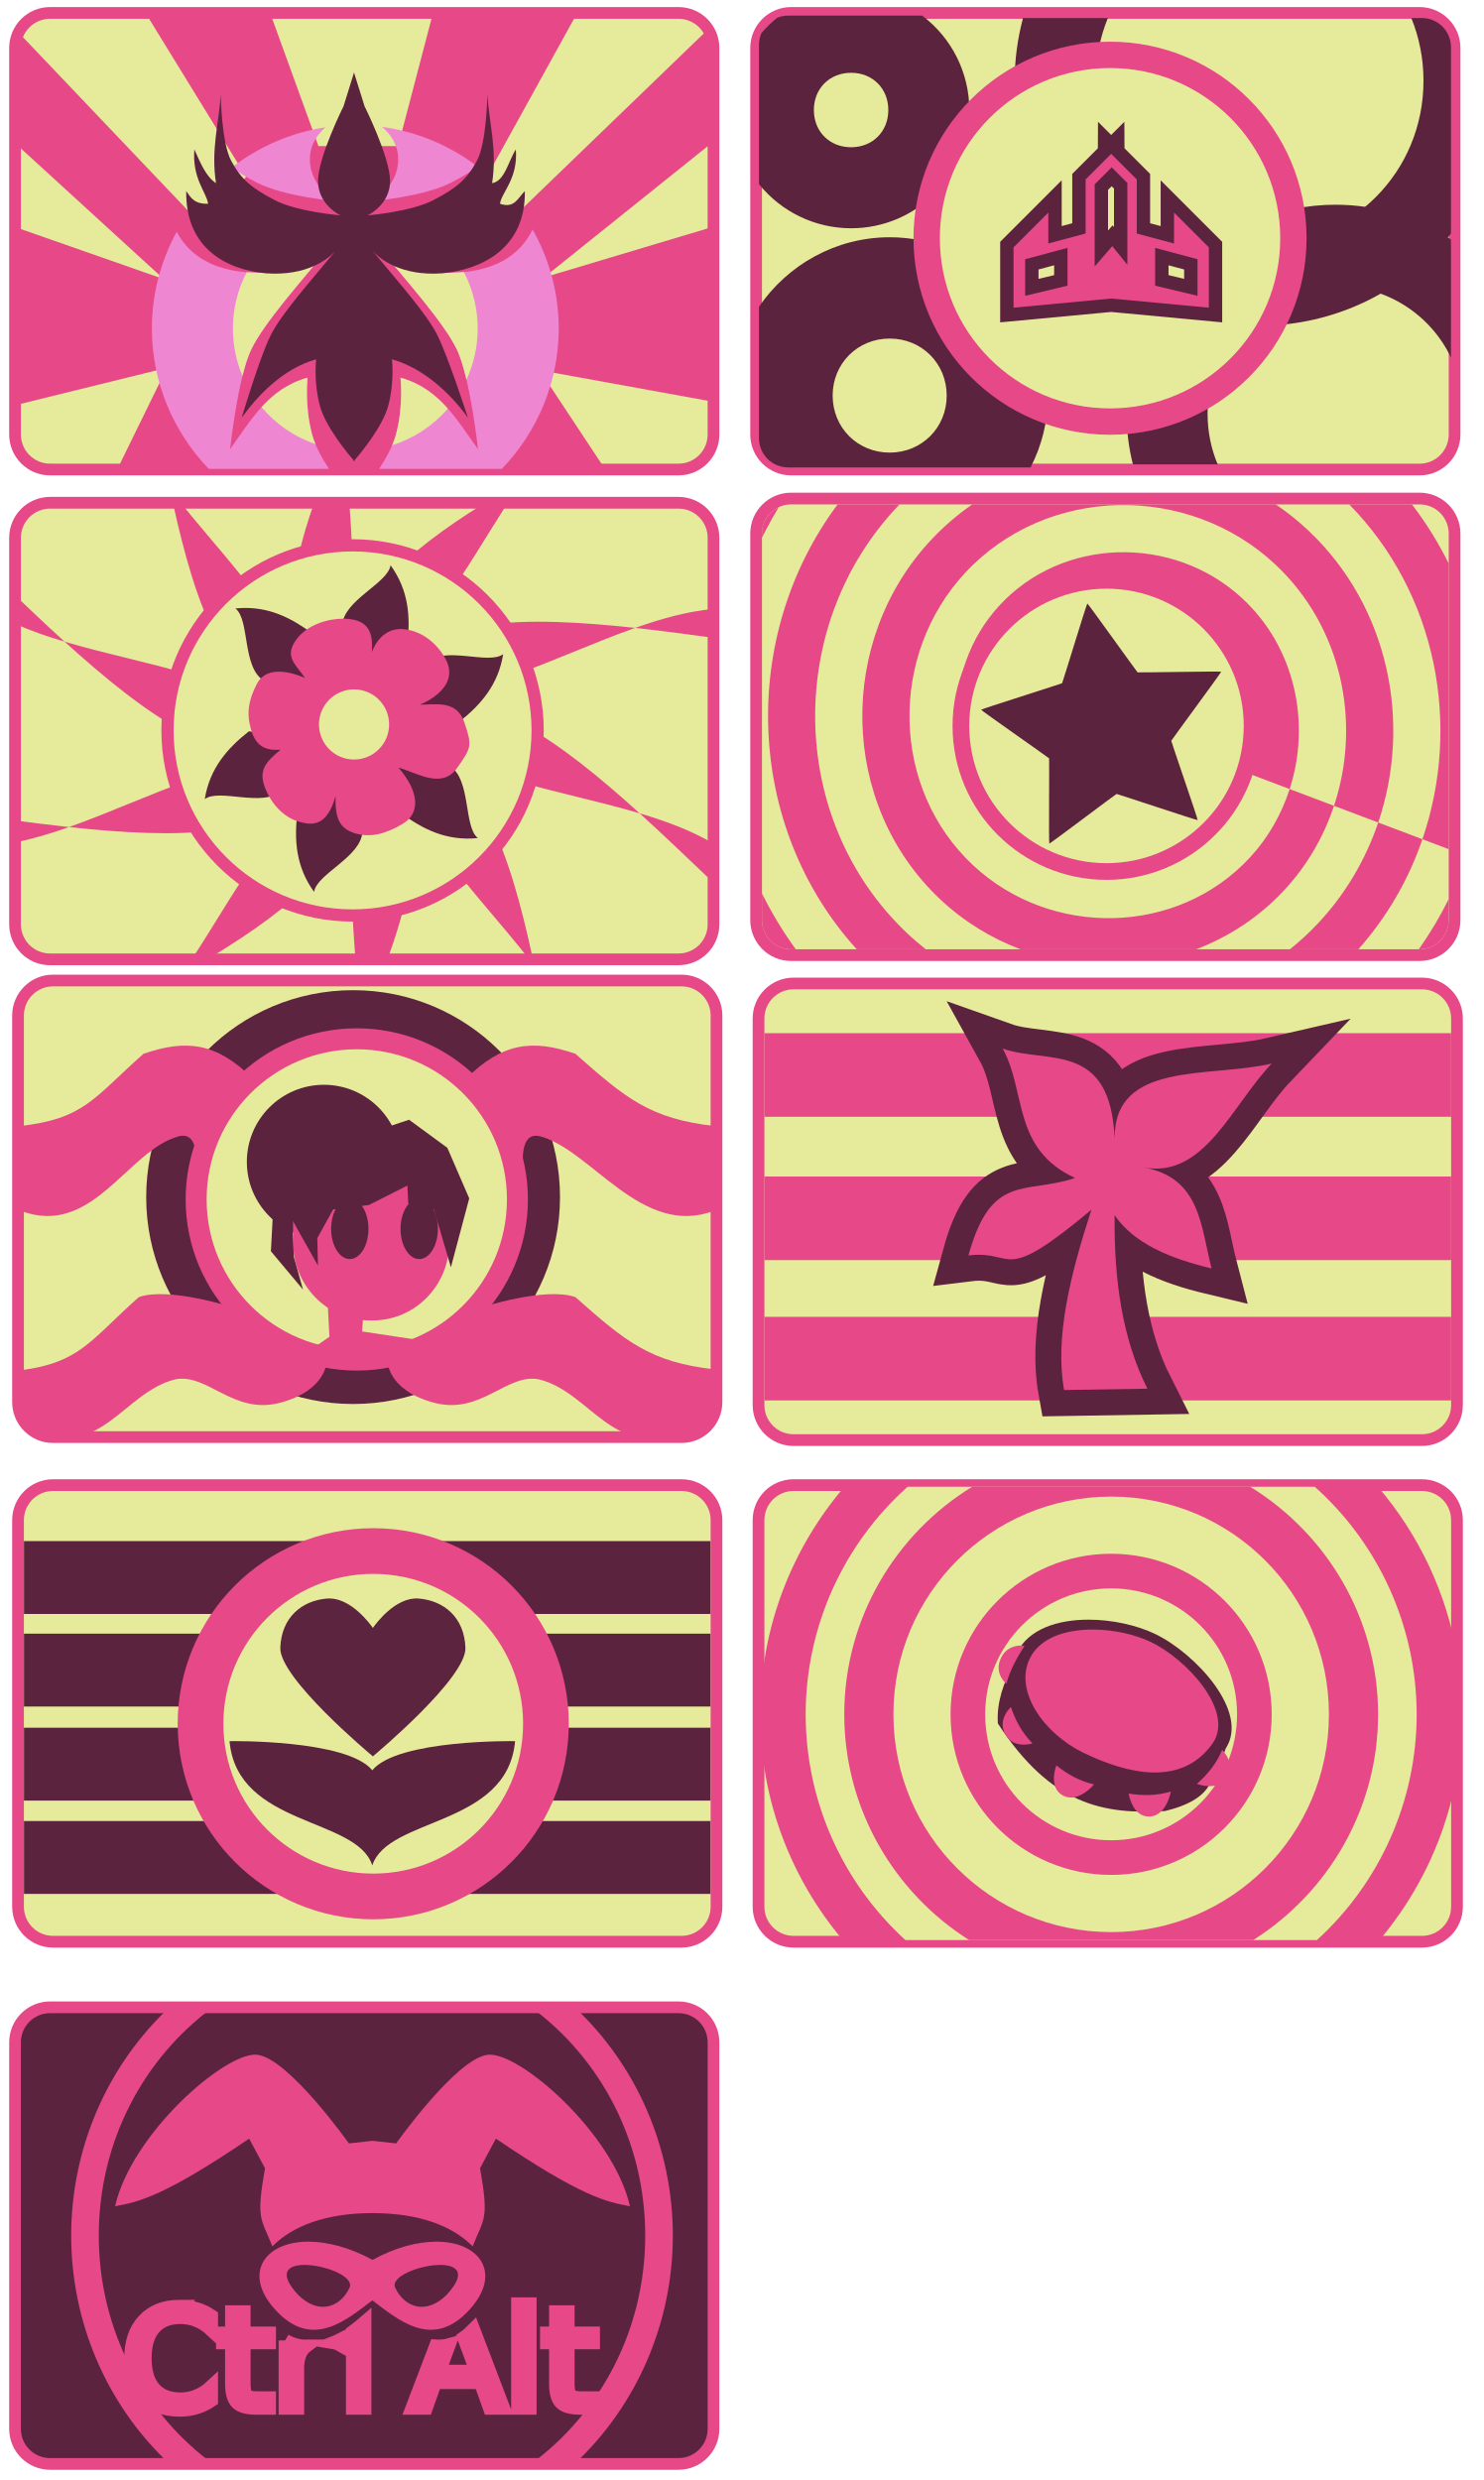
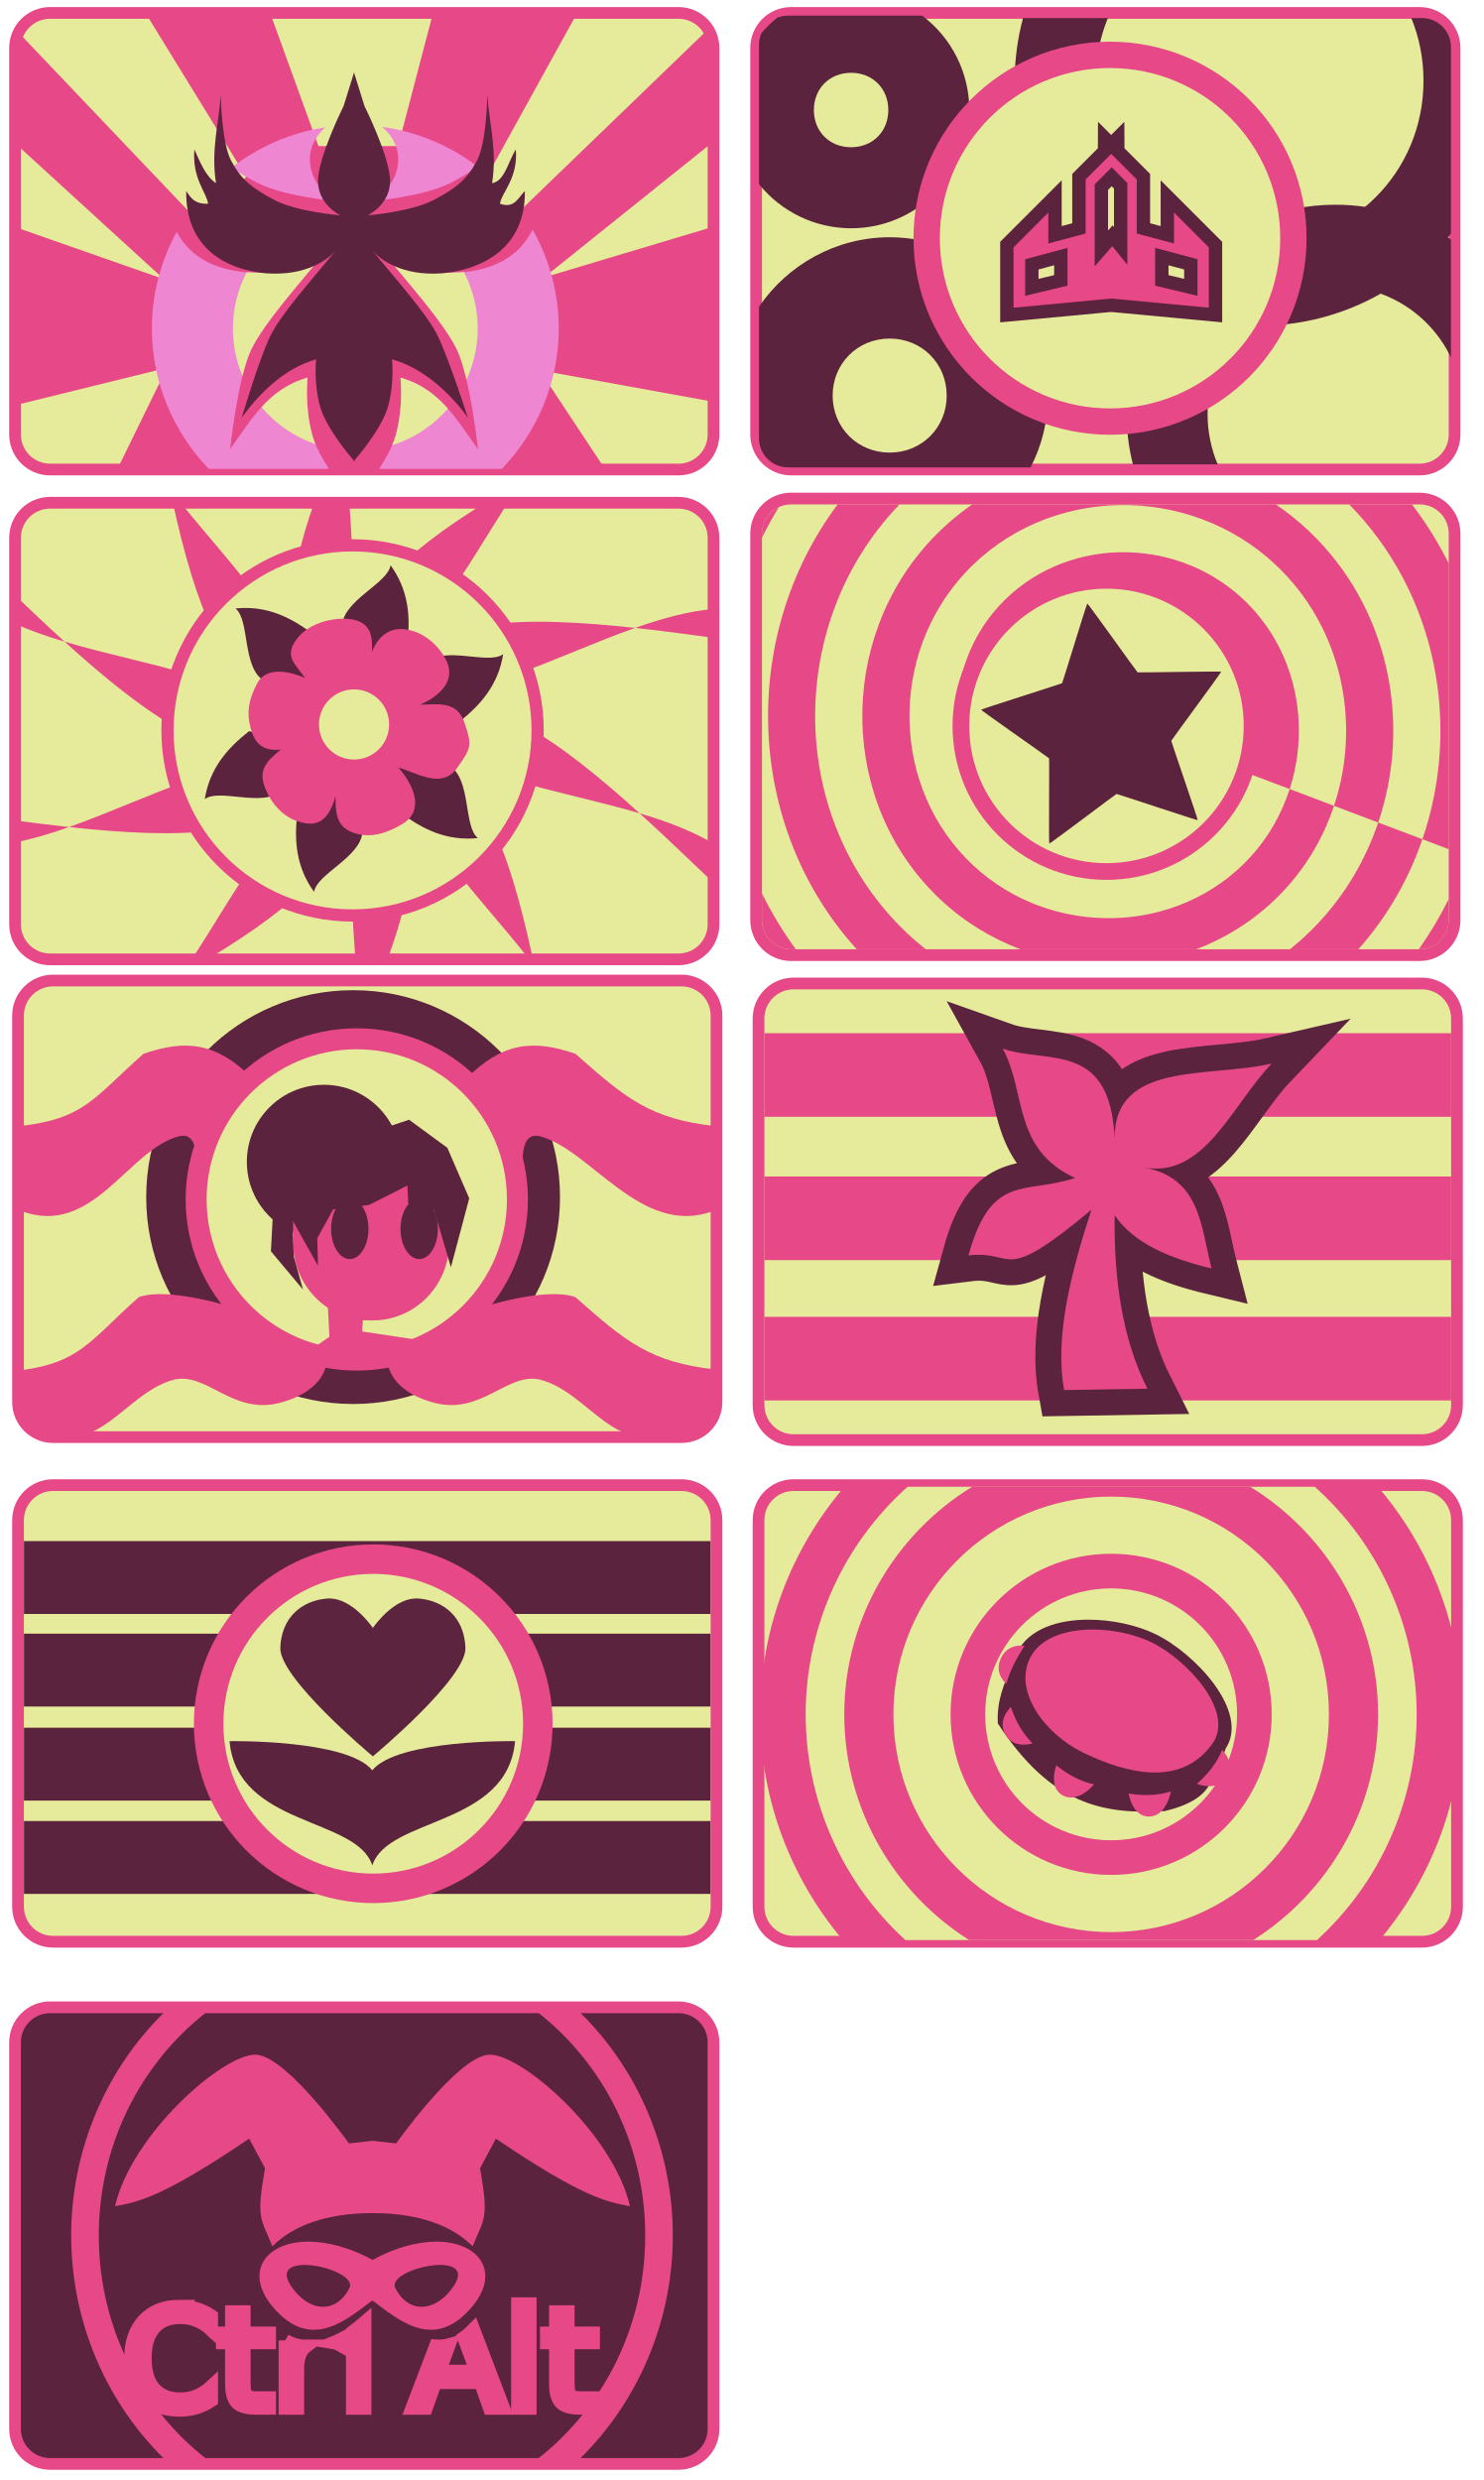
<svg xmlns="http://www.w3.org/2000/svg" width="183mm" height="306mm" viewBox="0 0 183 306" version="1.1" id="svg27335" xml:space="preserve">
  <defs id="defs27332">
    <rect x="40.323" y="586.335" width="417.928" height="89.295" id="rect62629" />
  </defs>
  <g id="layer1">
    <rect style="fill:#e5eb9a;fill-opacity:1;stroke:#e64888;stroke-width:2.892;stroke-linecap:square;stroke-linejoin:round;stroke-dasharray:none;stroke-opacity:1;paint-order:markers stroke fill" id="rect27925" width="84.737" height="54.895" x="2.579" y="2.316" rx="3.599" ry="3.599" />
    <path style="fill:#e64888;fill-opacity:1;stroke:none;stroke-width:19.992;stroke-linecap:square;stroke-linejoin:round;stroke-dasharray:none;stroke-opacity:1;paint-order:markers stroke fill" d="M 2.234,3.96 25.289,28.188 30.369,21.805 18.125,1.876 h 15.305 l 5.862,16.152 h 9.834 l 4.299,-16.412 17.715,0.13 -11.723,21.232 2.771,4.938 25.365,-24.476 0.022,14.396 -20.448,16.395 20.388,-6.106 0.792,21.499 L 66.583,45.679 74.657,57.886 14.608,57.626 20.6,45.382 2.103,49.941 1.973,28.057 20.209,34.44 1.973,17.767 Z" id="path29963" />
    <g id="path29877" transform="translate(-7.294415,-15.24667)">
      <path id="path29906" style="color:#000000;fill:#ee86d2;fill-opacity:1;stroke-linecap:square;stroke-linejoin:round;-inkscape-stroke:none;paint-order:markers stroke fill" d="m 54.445,30.907 c 0.982,0.844 1.981,2.15 1.981,3.982 0,3.602 -3.388,5.183 -3.388,5.183 0,0 6.505,-0.505 9.967,-2.313 1.316,-0.687 2.357,-1.302 3.227,-1.954 -3.379,-2.569 -7.414,-4.308 -11.786,-4.898 z m -6.995,0.053 c -4.294,0.646 -8.25,2.402 -11.563,4.961 0.837,0.609 1.829,1.192 3.066,1.838 3.462,1.807 9.967,2.313 9.967,2.313 0,0 -3.388,-1.58 -3.388,-5.183 0,-1.792 0.957,-3.083 1.918,-3.928 z m 25.558,12.603 c -1.678,3.429 -4.831,4.927 -8.728,5.279 -6.276,0.44 -9.434,-2.233 -10.495,-3.388 3.802,4.613 8.248,9.572 9.857,12.866 1.67,3.418 2.631,12.348 2.631,12.348 -2.581,-3.585 -4.739,-7.48 -9.563,-8.822 0,0 0.412,3.397 -0.558,7.017 -0.364,1.357 -1.189,2.873 -2.077,4.241 h 15.143 c 4.335,-4.522 7.018,-10.638 7.018,-17.318 0,-4.421 -1.176,-8.594 -3.228,-12.223 z M 29.099,43.85 c -1.952,3.561 -3.066,7.631 -3.066,11.935 0,6.68 2.683,12.795 7.018,17.318 H 47.884 C 46.996,71.735 46.17,70.219 45.807,68.862 44.837,65.242 45.248,61.845 45.248,61.845 c -4.824,1.342 -6.983,5.236 -9.563,8.822 0,0 0.961,-8.93 2.631,-12.348 1.609,-3.293 6.053,-8.251 9.855,-12.864 -1.064,1.157 -4.221,3.825 -10.492,3.386 -3.786,-0.341 -6.867,-1.768 -8.579,-4.991 z" />
      <path id="path29903" style="color:#000000;fill:#e5eb9a;fill-opacity:1;stroke-width:19.992;stroke-linecap:square;stroke-linejoin:round;-inkscape-stroke:none;paint-order:markers stroke fill" d="m 53.785,45.453 c 3.802,4.613 8.248,9.572 9.857,12.866 0.46,0.942 0.867,2.304 1.214,3.781 a 15.105,15.105 0 0 0 1.384,-6.315 15.105,15.105 0 0 0 -1.706,-6.97 c -0.085,0.009 -0.169,0.019 -0.254,0.026 C 58.004,49.281 54.846,46.609 53.785,45.453 Z m -5.615,0.003 c -1.061,1.154 -4.205,3.81 -10.442,3.388 a 15.105,15.105 0 0 0 -1.699,6.941 15.105,15.105 0 0 0 1.184,5.852 c 0.322,-1.297 0.69,-2.475 1.102,-3.318 1.609,-3.293 6.053,-8.251 9.855,-12.864 z M 45.248,61.845 c -2.446,0.681 -4.206,2.018 -5.684,3.639 a 15.105,15.105 0 0 0 6.656,4.566 C 46.051,69.646 45.91,69.247 45.807,68.862 44.837,65.242 45.248,61.845 45.248,61.845 Z m 11.462,0 c 0,0 0.412,3.397 -0.558,7.017 -0.115,0.43 -0.277,0.876 -0.472,1.328 a 15.105,15.105 0 0 0 6.878,-4.524 c -1.512,-1.702 -3.311,-3.115 -5.848,-3.82 z" />
    </g>
    <path id="path32283" style="fill:#5b233d;fill-opacity:1;stroke:none;stroke-width:19.969;stroke-linecap:square;stroke-linejoin:round;stroke-dasharray:none;stroke-opacity:1;paint-order:markers stroke fill" d="m 27.238,11.672 c -0.229,3.622 -1.231,6.761 -0.585,10.929 -1.239,-0.806 -1.935,-2.517 -2.669,-4.164 -0.298,3.597 1.523,5.331 1.693,6.701 -1.717,0.063 -2.158,-0.784 -2.699,-1.561 -0.103,7.088 4.996,9.71 9.855,10.148 5.117,0.359 7.693,-1.818 8.561,-2.763 -3.102,3.764 -6.728,7.808 -8.04,10.495 -1.362,2.789 -3.528,10.075 -3.528,10.075 2.106,-2.925 5.249,-6.102 9.185,-7.198 0,0 -0.336,2.771 0.456,5.725 0.712,2.658 3.586,6.07 4.159,6.732 v 0.14 c 0,0 0.044,-0.051 0.061,-0.07 0.017,0.019 0.06,0.07 0.06,0.07 v -0.14 c 0.574,-0.663 3.448,-4.075 4.16,-6.732 0.791,-2.954 0.455,-5.725 0.455,-5.725 3.936,1.095 7.263,4.272 9.369,7.198 0,0 -2.35,-7.286 -3.713,-10.075 -1.313,-2.688 -4.94,-6.734 -8.042,-10.497 0.866,0.943 3.442,3.124 8.563,2.765 4.859,-0.438 10.326,-3.061 10.223,-10.148 -0.836,0.8 -1.267,2.207 -3.067,1.561 0.17,-1.37 2.252,-3.104 1.954,-6.701 -0.935,1.472 -1.379,3.924 -2.93,4.164 0.645,-4.168 -0.356,-7.307 -0.585,-10.929 0,0 -0.07,5.928 -1.301,8.197 -1.231,2.269 -2.51,3.339 -5.335,4.814 -2.825,1.474 -8.132,1.887 -8.132,1.887 0,0 2.765,-1.289 2.765,-4.228 0,-2.939 -3.155,-9.248 -3.155,-9.248 L 43.696,8.99 v -0.075 l -0.011,0.037 -0.012,-0.037 v 0.075 L 42.395,13.092 c 0,0 -3.155,6.309 -3.155,9.248 0,2.939 2.765,4.228 2.765,4.228 0,0 -5.307,-0.412 -8.132,-1.887 -2.825,-1.474 -4.104,-2.545 -5.334,-4.814 -1.231,-2.269 -1.301,-8.197 -1.301,-8.197 z" />
    <rect style="fill:#e5eb9a;fill-opacity:1;stroke:#e64888;stroke-width:2.892;stroke-linecap:square;stroke-linejoin:round;stroke-dasharray:none;stroke-opacity:1;paint-order:markers stroke fill" id="rect40380" width="84.737" height="54.895" x="94.02" y="2.316" rx="3.599" ry="3.599" />
    <g id="path40434" transform="translate(-0.3684224,-0.3907724)">
      <path id="path40463" style="color:#000000;fill:#5b233d;fill-opacity:1;stroke-linecap:square;stroke-linejoin:round;-inkscape-stroke:none;paint-order:markers stroke fill" d="m 97.619,2.317 c -0.479,0 -0.935,0.094 -1.352,0.263 a 14.589,14.589 0 0 0 -1.947,1.894 c -0.192,0.441 -0.3,0.929 -0.3,1.442 v 17.194 a 14.589,14.589 0 0 0 11.365,5.446 14.589,14.589 0 0 0 14.589,-14.589 14.589,14.589 0 0 0 -5.823,-11.65 z m 7.765,7.056 c 2.655,0 4.594,1.939 4.594,4.594 0,2.655 -1.939,4.592 -4.594,4.592 -2.655,0 -4.592,-1.937 -4.592,-4.592 0,-2.655 1.937,-4.594 4.592,-4.594 z" />
    </g>
    <g id="path40436" transform="translate(0.2763219,0.09210864)">
      <path id="path40456" style="color:#000000;fill:#5b233d;fill-opacity:1;stroke-linecap:square;stroke-linejoin:round;-inkscape-stroke:none;paint-order:markers stroke fill" d="m 164.522,25.168 a 25.791,25.791 0 0 0 -25.791,25.791 25.791,25.791 0 0 0 0.784,6.252 h 10.46 c -0.805,-1.91 -1.249,-4.021 -1.249,-6.252 0,-8.842 6.953,-15.795 15.795,-15.795 6.338,0 11.704,3.573 14.236,8.853 V 29.456 a 25.791,25.791 0 0 0 -14.235,-4.287 z" />
    </g>
    <g id="path40438" transform="translate(0.2763178,-0.09210459)">
      <path id="path40449" style="color:#000000;fill:#5b233d;fill-opacity:1;stroke-linecap:square;stroke-linejoin:round;-inkscape-stroke:none;paint-order:markers stroke fill" d="m 125.954,2.317 a 30.22,30.22 0 0 0 -1.03,7.742 30.22,30.22 0 0 0 30.22,30.219 30.22,30.22 0 0 0 23.614,-11.363 V 5.916 c 0,-1.994 -1.605,-3.599 -3.599,-3.599 h -1.293 c 0.968,2.378 1.502,4.989 1.502,7.742 0,11.288 -8.937,20.225 -20.225,20.225 -11.288,0 -20.223,-8.937 -20.223,-20.225 0,-2.753 0.535,-5.364 1.502,-7.742 z" />
    </g>
    <g id="path44070" transform="translate(-0.3684184,0.460531)">
      <path id="path44077" style="color:#000000;fill:#5b233d;fill-opacity:1;-inkscape-stroke:none;paint-order:markers stroke fill" d="m 110.146,28.813 c -6.663,0 -12.593,3.412 -16.126,8.568 v 16.231 c 0,1.994 1.605,3.599 3.599,3.599 H 127.53 c 1.374,-2.666 2.151,-5.68 2.151,-8.862 0,-10.716 -8.82,-19.537 -19.535,-19.537 z m 0,12.5 c 3.96,0 7.035,3.077 7.035,7.037 0,3.96 -3.075,7.035 -7.035,7.035 -3.96,0 -7.037,-3.075 -7.037,-7.035 0,-3.96 3.077,-7.037 7.037,-7.037 z" />
    </g>
    <circle style="fill:#e5eb9a;fill-opacity:1;stroke:#e64888;stroke-width:6.5;stroke-linecap:butt;stroke-linejoin:miter;stroke-dasharray:none;stroke-opacity:1;paint-order:markers stroke fill" id="path43342" cx="136.968" cy="29.394" r="21" />
    <path id="path41704" style="fill:#e64888;fill-opacity:1;stroke:#5b233d;stroke-width:3.296;stroke-linecap:butt;stroke-linejoin:miter;stroke-dasharray:none;stroke-opacity:1;paint-order:markers stroke fill" d="m 137.107,18.985 -3.154,3.154 v 6.672 l -4.598,1.232 v -3.818 l -4.295,4.295 v 7.445 l 12.049,-1.129 12.048,1.129 v -7.445 l -4.295,-4.295 v 3.818 l -4.598,-1.232 v -6.672 l -3.155,-3.154 -8.8e-4,0.178 z m 0.067,1.657 1.93,1.941 v 10.087 l -1.864,-2.3 -2.168,2.506 V 22.744 Z m -5.456,9.942 v 4.664 l -5.224,1.25 v -4.514 z m 10.817,0 5.224,1.4 v 4.514 l -5.224,-1.25 z" />
    <rect style="fill:#e5eb9a;fill-opacity:1;stroke:#e64888;stroke-width:2.892;stroke-linecap:square;stroke-linejoin:round;stroke-dasharray:none;stroke-opacity:1;paint-order:markers stroke fill" id="rect42562" width="84.737" height="54.895" x="2.579" y="62.756" rx="3.599" ry="3.599" />
    <path id="path55288" style="fill:#e64888;fill-opacity:1;stroke:none;stroke-width:3.377;stroke-linecap:butt;stroke-linejoin:miter;stroke-dasharray:none;stroke-opacity:1;paint-order:markers stroke fill" d="m 21.369,62.204 c 2.641,12.025 6.684,24.036 14.013,22.329 0.309,-0.072 0.605,-0.156 0.892,-0.246 0.085,-6.825 -7.556,-14.277 -13.841,-22.083 z m 14.905,22.083 c -0.022,1.799 -0.584,3.555 -1.848,5.262 1.039,1.469 1.617,3.219 1.598,5.343 1.704,0.577 3.2,1.654 4.433,3.384 1.718,-0.535 3.561,-0.543 5.575,0.131 1.076,-1.442 2.562,-2.532 4.588,-3.171 0.022,-1.799 0.584,-3.555 1.848,-5.263 -1.039,-1.469 -1.617,-3.219 -1.598,-5.343 -1.704,-0.577 -3.2,-1.655 -4.433,-3.384 -1.718,0.535 -3.561,0.543 -5.575,-0.131 -1.076,1.443 -2.562,2.533 -4.588,3.171 z m 4.588,-3.171 C 43.98,76.934 43.661,69.803 43.115,62.204 h -4.406 c -3.02,8.597 -4.066,16.328 1.286,18.588 0.293,0.124 0.58,0.229 0.866,0.324 z m 5.575,0.131 C 52.71,79.295 57.321,70.353 62.547,62.204 h -2.956 c -9.318,5.811 -17.152,12.491 -13.663,18.272 0.164,0.272 0.335,0.527 0.51,0.772 z m 4.433,3.384 c 6.977,2.363 17.428,-3.606 27.502,-7.155 -12.806,-1.396 -26.786,-1.654 -27.461,6.232 -0.027,0.316 -0.039,0.623 -0.042,0.924 z m 27.502,-7.155 c 3.416,0.372 6.707,0.817 9.681,1.219 v -3.553 c -3.094,0.259 -6.367,1.167 -9.681,2.334 z M 52.469,89.974 C 56.724,95.987 68.688,97.301 78.925,100.351 69.385,91.695 58.226,83.269 53.045,89.251 c -0.208,0.24 -0.397,0.481 -0.576,0.723 z m 26.456,10.377 c 3.375,3.062 6.498,6.093 9.129,8.585 v -4.83 c -2.641,-1.586 -5.794,-2.762 -9.129,-3.755 z M 50.621,95.237 c -0.087,7.038 8.046,14.743 14.43,22.816 h 0.637 C 63.051,105.789 58.99,93.249 51.512,94.99 c -0.309,0.072 -0.604,0.156 -0.892,0.247 z m -4.588,3.171 c -3.218,4.315 -2.775,11.776 -2.2,19.645 h 4.09 c 3.218,-8.888 4.481,-16.997 -1.023,-19.321 -0.293,-0.124 -0.581,-0.229 -0.866,-0.324 z M 40.457,98.276 C 33.995,100.288 29.293,109.715 23.869,118.053 h 2.238 c 9.827,-5.977 18.496,-12.979 14.86,-19.006 -0.164,-0.272 -0.335,-0.526 -0.51,-0.771 z m -4.433,-3.384 c -6.977,-2.363 -17.428,3.606 -27.502,7.155 12.806,1.396 26.786,1.654 27.461,-6.232 0.027,-0.316 0.039,-0.623 0.042,-0.924 z M 8.522,102.048 c -2.295,-0.25 -4.542,-0.532 -6.678,-0.815 v 2.719 c 2.178,-0.43 4.418,-1.107 6.678,-1.903 z M 34.426,89.549 C 30.17,83.536 18.206,82.223 7.969,79.172 c 9.54,8.656 20.699,17.083 25.88,11.1 0.208,-0.24 0.397,-0.481 0.576,-0.723 z M 7.969,79.172 C 5.801,77.205 3.755,75.264 1.844,73.44 v 3.526 c 1.907,0.852 3.979,1.567 6.125,2.207 z" />
    <circle style="fill:#e5eb9a;fill-opacity:1;stroke:#e64888;stroke-width:3.013;stroke-linecap:butt;stroke-linejoin:miter;stroke-dasharray:none;stroke-opacity:1;paint-order:markers stroke fill" id="circle51600" cx="43.503" cy="90.122" r="22.083" />
    <path id="path47864" style="fill:#5b233d;fill-opacity:1;stroke:none;stroke-width:9.029;stroke-linecap:butt;stroke-linejoin:miter;stroke-dasharray:none;stroke-opacity:1;paint-order:markers stroke fill" d="m 48.189,69.739 c -0.311,2.245 -5.868,4.32 -5.959,7.461 l 1.494,6.633 6.528,-4.312 c 0.406,-3.361 0.196,-6.665 -2.063,-9.782 z m -17.91,5.274 c -0.399,4.87e-4 -0.807,0.022 -1.226,0.065 1.789,1.392 0.807,7.242 3.481,8.892 l 6.492,2.023 -0.47,-7.809 c -2.411,-1.81 -5.029,-3.174 -8.277,-3.17 z m 31.808,5.701 c -1.808,1.368 -7.204,-1.095 -9.49,1.062 l -3.634,5.748 7.665,1.567 c 2.664,-2.089 4.851,-4.575 5.459,-8.376 z m -31.362,9.511 c -2.664,2.089 -4.851,4.575 -5.459,8.376 1.808,-1.368 7.204,1.095 9.49,-1.062 l 3.634,-5.747 z m 18.268,2.266 0.47,7.809 c 2.707,2.032 5.675,3.502 9.503,3.105 -1.789,-1.392 -0.807,-7.242 -3.481,-8.892 z m -5.771,3.467 -6.528,4.312 c -0.406,3.361 -0.196,6.665 2.063,9.782 0.311,-2.245 5.868,-4.32 5.959,-7.461 z" />
    <path id="path47724" style="fill:#e64888;fill-opacity:1;stroke:none;stroke-width:9.029;stroke-linecap:butt;stroke-linejoin:miter;stroke-dasharray:none;stroke-opacity:1;paint-order:markers stroke fill" d="m 42.358,76.337 c -1.892,0.001 -4.404,0.724 -5.751,2.517 -1.596,2.125 -0.196,3.034 1.03,4.799 -2.384,-1.021 -4.899,-1.269 -5.927,0.706 -1.028,1.975 -1.323,3.535 -0.753,5.599 0.571,2.064 1.746,2.71 3.669,2.54 -1.633,1.379 -2.776,2.396 -1.976,4.564 0.8,2.168 2.374,3.744 4.093,4.281 1.719,0.537 3.595,0.713 4.658,-3.105 -0.046,2.707 0.435,3.938 2.352,4.563 1.917,0.625 3.917,0.072 5.975,-1.176 2.058,-1.248 2.115,-3.808 -0.565,-6.916 2.322,0.66 5.34,2.686 7.203,0.094 1.863,-2.591 1.876,-2.828 0.941,-5.646 -0.936,-2.818 -3.531,-2.2 -5.504,-2.211 0,0 4.941,-1.853 3.293,-5.41 -0.523,-1.13 -2.28,-3.607 -5.269,-3.905 -2.989,-0.297 -3.952,2.87 -3.952,2.87 0.226,-2.718 -0.644,-3.792 -2.54,-4.093 -0.296,-0.047 -0.625,-0.071 -0.976,-0.071 z" />
    <circle style="fill:#e5eb9a;fill-opacity:1;stroke:none;stroke-width:9.029;stroke-linecap:butt;stroke-linejoin:miter;stroke-dasharray:none;stroke-opacity:1;paint-order:markers stroke fill" id="path48220" cx="43.686" cy="89.389" r="4.328" />
    <rect style="fill:#e5eb9a;fill-opacity:1;stroke:#e64888;stroke-width:2.892;stroke-linecap:square;stroke-linejoin:round;stroke-dasharray:none;stroke-opacity:1;paint-order:markers stroke fill" id="rect49982" width="84.737" height="54.895" x="94.02" y="62.235" rx="3.599" ry="3.599" />
    <path id="path59166" style="fill:#e64888;fill-rule:evenodd;stroke-width:0.265" d="M 42.672,15.661 C 9.268,60.393 11.214,124.806 49.155,166.588 H 72.565 C 70.343,164.823 68.173,162.97 66.086,160.987 25.5,122.417 24.861,56.408 63.244,16.098 c 0.143,-0.15 0.295,-0.288 0.439,-0.438 z m 45.672,0 c -4.896,3.386 -9.504,7.319 -13.735,11.801 -32.197,34.116 -31.56,89.787 2.84,122.162 8.045,7.571 17.345,13.225 27.249,16.964 h 59.617 c 10.96,-4.181 21.132,-10.767 29.613,-19.806 7.928,-8.45 13.632,-18.35 17.127,-28.869 l -15.046,-5.687 c -2.725,8.432 -7.169,16.397 -13.445,23.193 -24.629,26.67 -67.381,27.307 -93.751,2.84 C 60.598,112.081 59.96,66.746 85.973,38.826 113.701,9.065 161.62,8.427 191.089,35.985 c 22.779,21.302 29.303,53.835 19.968,81.929 l 14.996,5.667 c 11.444,-33.824 3.712,-73.119 -23.6,-98.96 -3.515,-3.325 -7.256,-6.304 -11.164,-8.961 z M 226.052,123.581 c -4.266,12.608 -11.177,24.46 -20.759,34.565 -2.901,3.059 -5.981,5.854 -9.181,8.442 h 23.197 c 9.861,-11.101 17.111,-23.836 21.738,-37.338 z m 14.995,5.669 8.924,3.373 V 35.722 c -3.478,-7.003 -7.628,-13.729 -12.486,-20.061 h -21.279 c 29.874,30.37 38.046,75.057 24.841,113.589 z M 196.01,112.226 C 203.236,89.864 197.969,64.108 179.724,47.348 156.453,25.973 118.864,26.61 97.336,50.19 c -19.831,21.72 -19.193,56.729 2.842,76.706 20.17,18.286 52.598,17.649 71.024,-2.842 4.623,-5.14 7.87,-11.149 9.823,-17.493 l -14.985,-5.663 c -1.181,4.255 -3.234,8.31 -6.203,11.792 -12.211,14.322 -34.336,14.957 -48.296,2.842 -15.862,-13.767 -16.497,-38.465 -2.84,-53.979 15.321,-17.404 42.593,-18.039 59.66,-2.84 13.716,12.215 17.786,31.217 12.665,47.849 z m -29.97,-11.328 c 3.026,-10.9 0.151,-23.161 -9.043,-30.822 -10.847,-9.039 -27.843,-8.406 -36.933,2.842 -7.505,9.287 -6.874,23.729 2.842,31.25 7.721,5.977 19.626,5.351 25.568,-2.84 1.32,-1.82 2.136,-3.934 2.54,-6.109 l -13.904,-5.255 c 1.709,1.709 -1.461,3.148 -2.842,2.842 -3.74,-0.83 -4.342,-5.621 -2.842,-8.523 2.684,-5.191 9.654,-5.799 14.205,-2.842 4.701,3.055 6.342,8.609 5.382,13.779 z M 22.694,16.598 c -3.369,1.575 -5.697,4.981 -5.697,8.958 v 1.424 c 1.733,-3.532 3.642,-6.991 5.697,-10.382 z M 16.997,147.636 v 9.056 c 0,5.482 4.414,9.896 9.896,9.896 h 1.578 c -4.395,-6.034 -8.221,-12.375 -11.474,-18.952 z m 232.974,1.891 c -2.906,5.901 -6.29,11.608 -10.153,17.061 h 0.257 c 5.482,0 9.896,-4.414 9.896,-9.896 z" transform="matrix(0.3637204,0,0,0.3637204,87.838,56.53884)" />
    <circle style="fill:#e5eb9a;fill-opacity:1;stroke:#e64888;stroke-width:4.121;stroke-linecap:butt;stroke-linejoin:miter;stroke-dasharray:none;stroke-opacity:1;paint-order:markers stroke fill" id="path50038" cx="136.53" cy="89.57" r="16.934" />
    <path style="fill:#5b233d;fill-opacity:1;stroke:none;stroke-width:12.5;stroke-linecap:butt;stroke-linejoin:miter;stroke-dasharray:none;stroke-opacity:1;paint-order:markers stroke fill" id="path50036" d="m 154.778,104.686 c -0.101,0.098 -16.244,-5.302 -16.383,-5.28 -0.136,0.022 -13.458,10.09 -13.58,10.026 -0.125,-0.066 0.023,-17.087 -0.041,-17.213 -0.063,-0.123 -13.755,-9.681 -13.732,-9.817 0.024,-0.139 16.258,-5.259 16.358,-5.358 0.098,-0.098 4.957,-16.074 5.094,-16.093 0.139,-0.02 10.025,13.837 10.151,13.901 0.123,0.063 16.819,-0.253 16.88,-0.129 0.062,0.126 -10.062,13.811 -10.084,13.95 -0.022,0.136 5.438,15.917 5.338,16.014 z" transform="matrix(0.6110299,0,0,0.6110299,53.20786,37.22355)" />
    <rect style="fill:#5b233d;fill-opacity:1;stroke:#e64888;stroke-width:2.892;stroke-linecap:square;stroke-linejoin:round;stroke-dasharray:none;stroke-opacity:1;paint-order:markers stroke fill" id="rect59962" width="84.737" height="54.895" x="2.579" y="248.399" rx="3.599" ry="3.599" />
    <rect style="fill:#e5eb9a;fill-opacity:1;stroke:#e64888;stroke-width:2.892;stroke-linecap:square;stroke-linejoin:round;stroke-dasharray:none;stroke-opacity:1;paint-order:markers stroke fill" id="rect59964" width="84.737" height="54.895" x="94.317" y="122.072" rx="3.599" ry="3.599" />
    <path id="rect83464" style="fill:#e64888;fill-opacity:1;stroke:none;stroke-width:7.248;stroke-linecap:butt;stroke-linejoin:miter;stroke-dasharray:none;stroke-opacity:1;paint-order:markers stroke fill" d="m 94.317,127.48 v 10.316 h 84.737 v -10.316 z m 0,17.685 v 10.316 h 84.737 v -10.316 z m 0,17.316 v 10.316 H 179.054 V 162.48 Z" />
    <rect style="fill:#e5eb9a;fill-opacity:1;stroke:#e64888;stroke-width:2.892;stroke-linecap:square;stroke-linejoin:round;stroke-dasharray:none;stroke-opacity:1;paint-order:markers stroke fill" id="rect59966" width="84.737" height="54.895" x="94.317" y="183.967" rx="3.599" ry="3.599" />
    <g id="circle91417" transform="matrix(1.018983,0,0,1.018983,-2.597438,-4.013286)">
      <path id="path91421" style="color:#000000;fill:#e64888;-inkscape-stroke:none;paint-order:markers stroke fill" d="m 104.8,183.968 c -6.351,7.429 -10.195,17.059 -10.195,27.56 0,10.395 3.768,19.937 10.005,27.335 h 16.789 c -9.454,-5.42 -15.79,-15.605 -15.79,-27.335 0,-11.896 6.517,-22.2 16.193,-27.56 z m 47.601,0 c 9.675,5.36 16.193,15.664 16.193,27.56 0,11.73 -6.336,21.915 -15.79,27.335 h 16.789 c 4.855,-5.759 8.212,-12.817 9.461,-20.565 v -13.541 c -1.266,-7.849 -4.694,-14.99 -9.652,-20.789 z" />
      <path id="path91423" style="color:#000000;fill:#e5eb9a;stroke-width:11.004;-inkscape-stroke:none;paint-order:markers stroke fill" d="m 112.452,183.968 a 36.994,36.994 0 0 0 -12.344,27.56 36.994,36.994 0 0 0 12.084,27.335 h 49.821 a 36.994,36.994 0 0 0 12.084,-27.335 36.994,36.994 0 0 0 -12.344,-27.56 z" />
    </g>
    <g id="circle91415" transform="matrix(1.018983,0,0,1.018983,-2.597438,-4.013286)">
      <path id="path91427" style="color:#000000;fill:#e64888;-inkscape-stroke:none;paint-order:markers stroke fill" d="m 120.27,183.968 c -9.272,5.697 -15.488,15.935 -15.488,27.56 0,11.473 6.056,21.596 15.129,27.335 h 34.382 c 9.073,-5.739 15.129,-15.862 15.129,-27.335 0,-11.624 -6.216,-21.863 -15.488,-27.56 z m 16.832,7.146 c 11.345,0 20.416,9.069 20.416,20.414 0,11.345 -9.071,20.414 -20.416,20.414 -11.345,0 -20.414,-9.069 -20.414,-20.414 0,-11.345 9.069,-20.414 20.414,-20.414 z" />
      <path style="color:#000000;fill:#e5eb9a;stroke-width:11.906;-inkscape-stroke:none;paint-order:markers stroke fill" d="m 163.47,211.527 a 26.368,26.368 0 0 1 -26.368,26.368 26.368,26.368 0 0 1 -26.368,-26.368 26.368,26.368 0 0 1 26.368,-26.368 26.368,26.368 0 0 1 26.368,26.368 z" id="path91429" />
    </g>
    <circle style="fill:#e5eb9a;fill-opacity:1;stroke:#e64888;stroke-width:8.549;stroke-linecap:butt;stroke-linejoin:miter;stroke-dasharray:none;stroke-opacity:1;paint-order:markers stroke fill" id="path91154" cx="137.102" cy="211.527" r="15.539" />
    <rect style="fill:#5b233d;fill-opacity:1;stroke:#5b233d;stroke-width:4.404;stroke-linecap:butt;stroke-linejoin:miter;stroke-dasharray:none;stroke-opacity:1;paint-order:markers stroke fill" id="rect89338" width="80.304" height="4.588" x="5.16" y="188.209" rx="0" ry="0" />
    <rect style="fill:#e5eb9a;fill-opacity:1;stroke:#e64888;stroke-width:2.892;stroke-linecap:square;stroke-linejoin:round;stroke-dasharray:none;stroke-opacity:1;paint-order:markers stroke fill" id="rect59968" width="84.737" height="54.895" x="2.948" y="183.967" rx="3.599" ry="3.599" />
    <rect style="fill:#5b233d;fill-opacity:1;stroke:#5b233d;stroke-width:4.404;stroke-linecap:butt;stroke-linejoin:miter;stroke-dasharray:none;stroke-opacity:1;paint-order:markers stroke fill" id="rect88608" width="80.304" height="4.588" x="5.16" y="226.893" rx="0" ry="0" />
    <rect style="fill:#5b233d;fill-opacity:1;stroke:#5b233d;stroke-width:4.404;stroke-linecap:butt;stroke-linejoin:miter;stroke-dasharray:none;stroke-opacity:1;paint-order:markers stroke fill" id="rect89336" width="80.304" height="4.588" x="5.16" y="215.38" rx="0" ry="0" />
    <rect style="fill:#5b233d;fill-opacity:1;stroke:#5b233d;stroke-width:4.404;stroke-linecap:butt;stroke-linejoin:miter;stroke-dasharray:none;stroke-opacity:1;paint-order:markers stroke fill" id="rect89340" width="80.304" height="4.588" x="5.16" y="192.353" rx="0" ry="0" />
    <rect style="fill:#5b233d;fill-opacity:1;stroke:#5b233d;stroke-width:4.404;stroke-linecap:butt;stroke-linejoin:miter;stroke-dasharray:none;stroke-opacity:1;paint-order:markers stroke fill" id="rect35880" width="80.304" height="4.588" x="5.16" y="203.775" rx="0" ry="0" />
-     <circle style="fill:#e5eb9a;fill-opacity:1;stroke:#e64888;stroke-width:11.275;stroke-linecap:butt;stroke-linejoin:miter;stroke-dasharray:none;stroke-opacity:1;paint-order:markers stroke fill" id="path88061" cx="46.054" cy="212.688" r="18.491" />
+     <circle style="fill:#e5eb9a;fill-opacity:1;stroke:#e64888;stroke-width:7.275;stroke-linecap:butt;stroke-linejoin:miter;stroke-dasharray:none;stroke-opacity:1;paint-order:markers stroke fill" id="path88061" cx="46.054" cy="212.688" r="18.491" />
    <g id="path62814" transform="translate(0,126.3267)">
      <path id="path62821" style="color:#000000;fill:#e64888;stroke-width:1.013;-inkscape-stroke:none;paint-order:markers stroke fill" d="M 20.925,121.335 A 37.12,38.116 0 0 0 8.782,149.516 37.12,38.116 0 0 0 20.934,177.704 h 5.363 c -8.548,-6.271 -14.108,-16.546 -14.108,-28.189 0,-11.637 5.554,-21.908 14.096,-28.18 z m 44.594,0 c 8.541,6.272 14.094,16.543 14.094,28.18 0,11.643 -5.558,21.918 -14.106,28.189 h 5.362 A 37.12,38.116 0 0 0 83.021,149.516 37.12,38.116 0 0 0 70.891,121.335 Z" />
    </g>
    <path id="path60708" style="fill:#e64888;fill-opacity:1;stroke:none;stroke-width:3.319;stroke-linecap:butt;stroke-linejoin:miter;stroke-dasharray:none;stroke-opacity:1;paint-order:markers stroke fill" d="m 38.112,276.59 c -5.663,-0.035 -8.408,4.234 -3.695,8.867 4.379,4.305 8.442,0.688 11.53,-1.617 3.088,2.305 7.151,5.922 11.53,1.617 4.713,-4.633 1.968,-8.902 -3.695,-8.867 -2.216,0.014 -4.976,0.686 -7.814,2.255 l -0.021,2.117 0.025,-2.117 c -2.838,-1.568 -5.644,-2.241 -7.86,-2.255 z m -0.502,2.874 c 2.521,0.013 6.187,1.448 5.507,2.841 -1.245,2.547 -3.897,3.239 -6.286,0.891 -2.61,-2.777 -1.309,-3.743 0.78,-3.732 z m 16.673,0 c 2.089,-0.011 3.39,0.956 0.78,3.732 -2.389,2.348 -5.042,1.656 -6.286,-0.891 -0.681,-1.393 2.986,-2.828 5.507,-2.841 z" />
    <path id="path60905" style="fill:#e64888;fill-opacity:1;stroke:none;stroke-width:3.319;stroke-linecap:butt;stroke-linejoin:miter;stroke-dasharray:none;stroke-opacity:1;paint-order:markers stroke fill" d="m 31.533,253.517 c -4.039,-0.074 -15.32,9.844 -17.333,18.703 2.914,-0.525 5.985,-1.187 16.543,-8.336 l 1.954,3.647 c -1.13,6.439 -0.48,6.11 0.912,9.639 2.557,-2.579 6.705,-4.1 12.357,-4.103 5.652,0.003 9.799,1.523 12.356,4.103 1.392,-3.529 2.042,-3.2 0.912,-9.639 l 1.954,-3.647 c 10.557,7.15 13.628,7.811 16.543,8.336 C 75.685,263.221 64.076,253.128 60.21,253.529 56.345,253.93 48.878,264.47 48.878,264.47 l -2.886,-0.32 v -0.006 l -0.026,0.003 -0.027,-0.003 v 0.006 l -2.886,0.32 c 0,0 -7.467,-10.541 -11.333,-10.941 -0.06,-0.006 -0.122,-0.01 -0.187,-0.011 z" />
    <path id="text62627" style="font-size:74.667px;line-height:0;white-space:pre;shape-inside:url(#rect62629);fill:#e64888;fill-opacity:1;stroke:#e64888;stroke-width:1.619;stroke-linecap:butt;stroke-linejoin:miter;stroke-dasharray:none;stroke-opacity:1;paint-order:markers stroke fill" d="m 63.878,284.273 v 12.865 h 1.521 v -12.865 z m -41.713,0.298 c -1.869,0 -3.34,0.573 -4.415,1.72 -1.075,1.141 -1.612,2.704 -1.612,4.688 0,1.979 0.537,3.542 1.612,4.688 1.075,1.141 2.547,1.712 4.415,1.712 0.728,0 1.417,-0.099 2.067,-0.298 0.656,-0.198 1.276,-0.496 1.86,-0.893 v -1.745 c -0.562,0.524 -1.163,0.915 -1.802,1.174 -0.634,0.259 -1.309,0.389 -2.026,0.389 -1.411,0 -2.491,-0.43 -3.241,-1.29 -0.75,-0.865 -1.124,-2.111 -1.124,-3.737 0,-1.632 0.375,-2.877 1.124,-3.737 0.75,-0.865 1.83,-1.298 3.241,-1.298 0.717,0 1.392,0.13 2.026,0.389 0.639,0.259 1.24,0.65 1.802,1.174 v -1.761 c -0.573,-0.391 -1.188,-0.684 -1.844,-0.876 -0.65,-0.198 -1.345,-0.298 -2.084,-0.298 z m 6.416,0.678 v 2.629 h -1.116 v 1.182 h 1.116 v 5.027 c 0,1.158 0.223,1.957 0.67,2.398 0.446,0.435 1.257,0.653 2.431,0.653 h 1.563 v -1.273 H 31.682 c -0.634,0 -1.056,-0.107 -1.265,-0.322 -0.204,-0.215 -0.306,-0.7 -0.306,-1.455 v -5.027 h 3.134 v -1.182 h -3.134 v -2.629 z m 39.977,0 v 2.629 H 67.442 v 1.182 h 1.116 v 5.027 c 0,1.158 0.223,1.957 0.67,2.398 0.446,0.435 1.257,0.653 2.431,0.653 h 1.563 v -1.273 h -1.563 c -0.634,0 -1.056,-0.107 -1.265,-0.322 -0.204,-0.215 -0.306,-0.7 -0.306,-1.455 v -5.027 h 3.134 v -1.182 h -3.134 v -2.629 z m -23.54,1.268 c -0.492,0.425 -1,0.837 -1.521,1.214 v 9.408 h 1.521 z m 13.414,0.888 c -0.404,0.412 -0.806,0.756 -1.205,1.037 l 1.533,4.141 h -4.539 l 1.205,-3.268 c -0.564,0.155 -1.121,0.201 -1.669,0.159 l -2.926,7.665 h 1.761 l 1.124,-3.167 h 5.565 l 1.124,3.167 h 1.736 z m -16.534,1.321 c -0.241,0.123 -0.484,0.233 -0.729,0.33 0.057,0.01 0.116,0.017 0.17,0.03 0.204,0.044 0.391,0.116 0.562,0.215 z m -6.71,0.049 v 8.364 h 1.53 v -4.878 c 0,-1.047 0.229,-1.849 0.686,-2.406 0.114,-0.139 0.241,-0.261 0.38,-0.365 -0.846,0.006 -1.713,-0.207 -2.596,-0.714 z" />
    <rect style="fill:#e5eb9a;fill-opacity:1;stroke:#e64888;stroke-width:2.892;stroke-linecap:square;stroke-linejoin:round;stroke-dasharray:none;stroke-opacity:1;paint-order:markers stroke fill" id="rect65004" width="84.737" height="54.895" x="2.948" y="121.704" rx="3.599" ry="3.599" />
    <circle style="fill:#5c243e;fill-opacity:1;stroke:none;stroke-width:7.457;stroke-linecap:butt;stroke-linejoin:miter;stroke-dasharray:none;stroke-opacity:1;paint-order:markers stroke fill" id="path82111" cx="43.569" cy="147.706" r="25.53" />
    <circle style="fill:#e5eb9a;fill-opacity:1;stroke:#e64888;stroke-width:5.177;stroke-linecap:butt;stroke-linejoin:miter;stroke-dasharray:none;stroke-opacity:1;paint-order:markers stroke fill" id="path75556" cx="44.023" cy="147.995" r="18.528" />
    <circle style="fill:#5b233d;fill-opacity:1;stroke:none;stroke-width:7;stroke-linecap:butt;stroke-linejoin:miter;stroke-dasharray:none;stroke-opacity:1;paint-order:markers stroke fill" id="path80041" cx="39.967" cy="143.357" r="9.509" />
    <rect style="fill:#e64888;fill-opacity:1;stroke:none;stroke-width:7;stroke-linecap:butt;stroke-linejoin:miter;stroke-dasharray:none;stroke-opacity:1;paint-order:markers stroke fill" id="rect79970" width="19.278" height="23.183" x="36.158" y="139.741" rx="9.453" ry="9.639" />
    <path style="fill:#5b233d;fill-opacity:1;stroke:none;stroke-width:7;stroke-linecap:butt;stroke-linejoin:miter;stroke-dasharray:none;stroke-opacity:1;paint-order:markers stroke fill" d="m 47.204,139.253 -2.553,-1.72 -4.928,0.921 -5.859,7.736 -0.437,8.202 3.962,4.728 -1.132,-4.04 -0.218,-4.606 3.195,5.691 -0.085,-3.389 1.957,-3.546 4.421,-0.553 4.743,-2.395 0.108,2.239 3.161,0.694 2.097,7.15 2.263,-8.5 -2.703,-6.242 -4.724,-3.462 z" id="path80043" />
    <ellipse style="fill:#5b233d;fill-opacity:1;stroke:none;stroke-width:7;stroke-linecap:butt;stroke-linejoin:miter;stroke-dasharray:none;stroke-opacity:1;paint-order:markers stroke fill" id="path80840" cx="43.16" cy="151.626" rx="2.303" ry="3.726" />
    <ellipse style="fill:#5b233d;fill-opacity:1;stroke:none;stroke-width:7;stroke-linecap:butt;stroke-linejoin:miter;stroke-dasharray:none;stroke-opacity:1;paint-order:markers stroke fill" id="ellipse80842" cx="51.726" cy="151.626" rx="2.303" ry="3.726" />
    <path style="fill:#e64888;fill-opacity:1;stroke:none;stroke-width:7;stroke-linecap:butt;stroke-linejoin:miter;stroke-dasharray:none;stroke-opacity:1;paint-order:markers stroke fill" d="m 40.387,159.856 0.261,5.08 -2.996,2.084 8.467,1.172 7.164,-2.605 -8.597,-1.303 0.261,-4.038 z" id="path80844" />
    <path style="fill:#e64888;fill-opacity:1;stroke:none;stroke-width:7;stroke-linecap:butt;stroke-linejoin:miter;stroke-dasharray:none;stroke-opacity:1;paint-order:markers stroke fill" d="m 28.854,161.352 c 0,0 -8.053,-2.623 -11.723,-1.303 -6.181,5.467 -7.236,8.246 -15.37,9.118 l 1.824,7.555 c 8.948,3.445 11.598,-4.876 17.976,-6.513 4.025,-0.863 7.188,4.43 13.026,2.866 5.838,-1.564 5.731,-5.21 5.731,-5.21 l -9.639,-4.689 z" id="path81252" />
    <path style="fill:#e64888;fill-opacity:1;stroke:none;stroke-width:7;stroke-linecap:butt;stroke-linejoin:miter;stroke-dasharray:none;stroke-opacity:1;paint-order:markers stroke fill" d="m 59.276,161.352 c 0,0 8.053,-2.623 11.723,-1.303 6.181,5.467 9.216,8.062 17.351,8.934 0.035,4.017 -0.328,7.596 -3.804,7.739 -8.948,3.445 -11.598,-4.876 -17.976,-6.513 -4.025,-0.863 -7.188,4.43 -13.026,2.866 -5.838,-1.564 -5.731,-5.21 -5.731,-5.21 l 9.639,-4.689 z" id="path81323" />
    <path style="fill:#e64888;fill-opacity:1;stroke:none;stroke-width:7;stroke-linecap:butt;stroke-linejoin:miter;stroke-dasharray:none;stroke-opacity:1;paint-order:markers stroke fill" d="m 70.999,130.023 c 6.181,5.467 9.216,8.062 17.351,8.934 0.035,4.017 1.186,4.29 -0.217,10.421 -8.948,3.445 -15.185,-7.557 -21.562,-9.194 -4.025,-0.863 -0.62,9.712 -2.341,6.089 -1.722,-3.622 -3.434,-11.517 -4.258,-11.105 l -2.519,-2.018 c 4.518,-4.537 8.279,-4.941 13.547,-3.126 z" id="path81327" />
    <path style="fill:#e64888;fill-opacity:1;stroke:none;stroke-width:7;stroke-linecap:butt;stroke-linejoin:miter;stroke-dasharray:none;stroke-opacity:1;paint-order:markers stroke fill" d="m 17.707,130.023 c -6.181,5.467 -7.282,8.062 -15.416,8.934 -0.035,4.017 -1.186,4.29 0.217,10.421 8.948,3.445 13.251,-7.557 19.628,-9.194 4.025,-0.863 0.62,9.712 2.341,6.089 1.722,-3.622 3.434,-11.517 4.258,-11.105 l 2.519,-2.018 c -4.518,-4.537 -8.279,-4.941 -13.547,-3.126 z" id="path81329" />
    <path style="fill:#e64888;fill-opacity:1;stroke:#5b233d;stroke-width:6.405;stroke-linecap:butt;stroke-linejoin:miter;stroke-dasharray:none;stroke-opacity:1;paint-order:markers stroke fill" d="m 131.299,171.514 c -1.16,-6.464 0.753,-14.209 3.371,-22.248 -11.338,9.484 -9.26,4.909 -15.174,5.64 2.814,-10.239 7.019,-7.509 13.151,-9.559 -7.79,-3.612 -5.976,-10.639 -8.933,-15.969 5.467,1.936 13.307,-1.012 13.821,11.124 -0.084,-9.634 11.627,-7.475 19.382,-9.27 -4.935,5.153 -8.328,14.249 -15.843,12.809 7.081,1.234 7.079,7.315 8.427,12.472 -5.204,-1.246 -9.61,-3.113 -11.967,-6.573 -0.095,8.001 0.967,15.308 4.045,21.405 z" id="path83203" />
    <path id="path86242" style="fill:#5b233d;fill-opacity:1;stroke:none;stroke-width:6.936;stroke-linecap:butt;stroke-linejoin:miter;stroke-dasharray:none;stroke-opacity:1;paint-order:markers stroke fill" d="m 28.321,214.835 c 0.953,10.582 15.691,9.338 17.617,15.331 0,0 3.133,-7.901 0,-11.737 -3.133,-3.836 -17.617,-3.594 -17.617,-3.594 z m 17.62,3.594 c -3.133,3.836 0,11.737 0,11.737 1.927,-5.993 16.664,-4.748 17.617,-15.331 0,0 -14.484,-0.242 -17.617,3.594 z" />
    <path id="path88004" style="fill:#5c243e;fill-opacity:1;stroke:none;stroke-width:13.388;stroke-linecap:butt;stroke-linejoin:miter;stroke-dasharray:none;stroke-opacity:1;paint-order:markers stroke fill" d="m 40.645,197.228 c -0.095,-3.5e-4 -0.191,0.003 -0.287,0.012 -3.082,0.245 -5.638,2.295 -5.771,6.078 -0.13,3.715 10.995,13.037 11.402,13.377 v 0.031 c 0,0 0.017,-0.015 0.019,-0.016 0.002,0.001 0.019,0.016 0.019,0.016 v -0.032 c 0.415,-0.346 11.532,-9.663 11.402,-13.376 -0.133,-3.784 -2.688,-5.834 -5.771,-6.078 -2.848,-0.226 -5.292,3.111 -5.65,3.625 -0.346,-0.495 -2.637,-3.626 -5.363,-3.636 z" />
    <path id="path90927" style="fill:#5b233d;fill-opacity:1;stroke:none;stroke-width:6.696;stroke-linecap:butt;stroke-linejoin:miter;stroke-dasharray:none;stroke-opacity:1;paint-order:markers stroke fill" d="m 134.296,199.846 c -3.774,0.003 -7.351,1.143 -8.784,4.028 -0.231,0.465 -0.394,0.946 -0.497,1.437 -1.122,2.277 -2.064,4.628 -1.889,7.343 6.56,10.059 13.006,11.256 20.631,10.805 3.054,-0.741 5.031,-1.944 5.671,-3.72 0.928,-1.498 1.384,-2.76 1.82,-4.013 2.952,-4.524 -3.763,-11.73 -8.705,-14.11 -2.257,-1.087 -5.311,-1.772 -8.246,-1.77 z" />
    <path id="path90925" style="fill:#e64888;fill-opacity:1;stroke:none;stroke-width:5.883;stroke-linecap:butt;stroke-linejoin:miter;stroke-dasharray:none;stroke-opacity:1;paint-order:markers stroke fill" d="m 134.798,201.065 c -3.315,0.003 -6.458,1.004 -7.717,3.538 -1.993,4.012 1.682,9.294 6.64,11.684 5.538,2.67 12.085,4.144 15.867,-1.121 2.847,-3.964 -3.149,-10.429 -7.546,-12.547 -1.983,-0.955 -4.666,-1.557 -7.245,-1.555 z m -8.873,1.977 c -0.652,0.007 -1.792,0.224 -2.419,1.547 -0.911,1.924 0.668,3.169 0.668,3.169 0.472,-1.732 1.315,-3.231 2.242,-4.678 0,0 -0.195,-0.04 -0.492,-0.037 z m -1.192,7.584 c 0,0 -1.727,1.547 -0.678,3.4 1.049,1.853 3.343,1.084 3.343,1.084 -1.327,-1.346 -2.114,-2.872 -2.664,-4.483 z m 26.07,5.289 c -0.731,1.743 -1.837,3.057 -3.112,4.185 0,0 2.325,0.99 3.631,-0.692 1.306,-1.681 -0.519,-3.493 -0.519,-3.493 z m -20.462,1.906 c 0,0 -1.059,2.728 0.82,3.728 1.879,1.001 3.833,-1.375 3.833,-1.375 -1.842,-0.424 -3.325,-1.289 -4.654,-2.353 z m 14.135,3.231 c -1.811,0.541 -3.528,0.52 -5.209,0.251 0,0 0.426,2.895 2.554,2.837 2.128,-0.058 2.654,-3.088 2.654,-3.088 z" />
  </g>
</svg>
